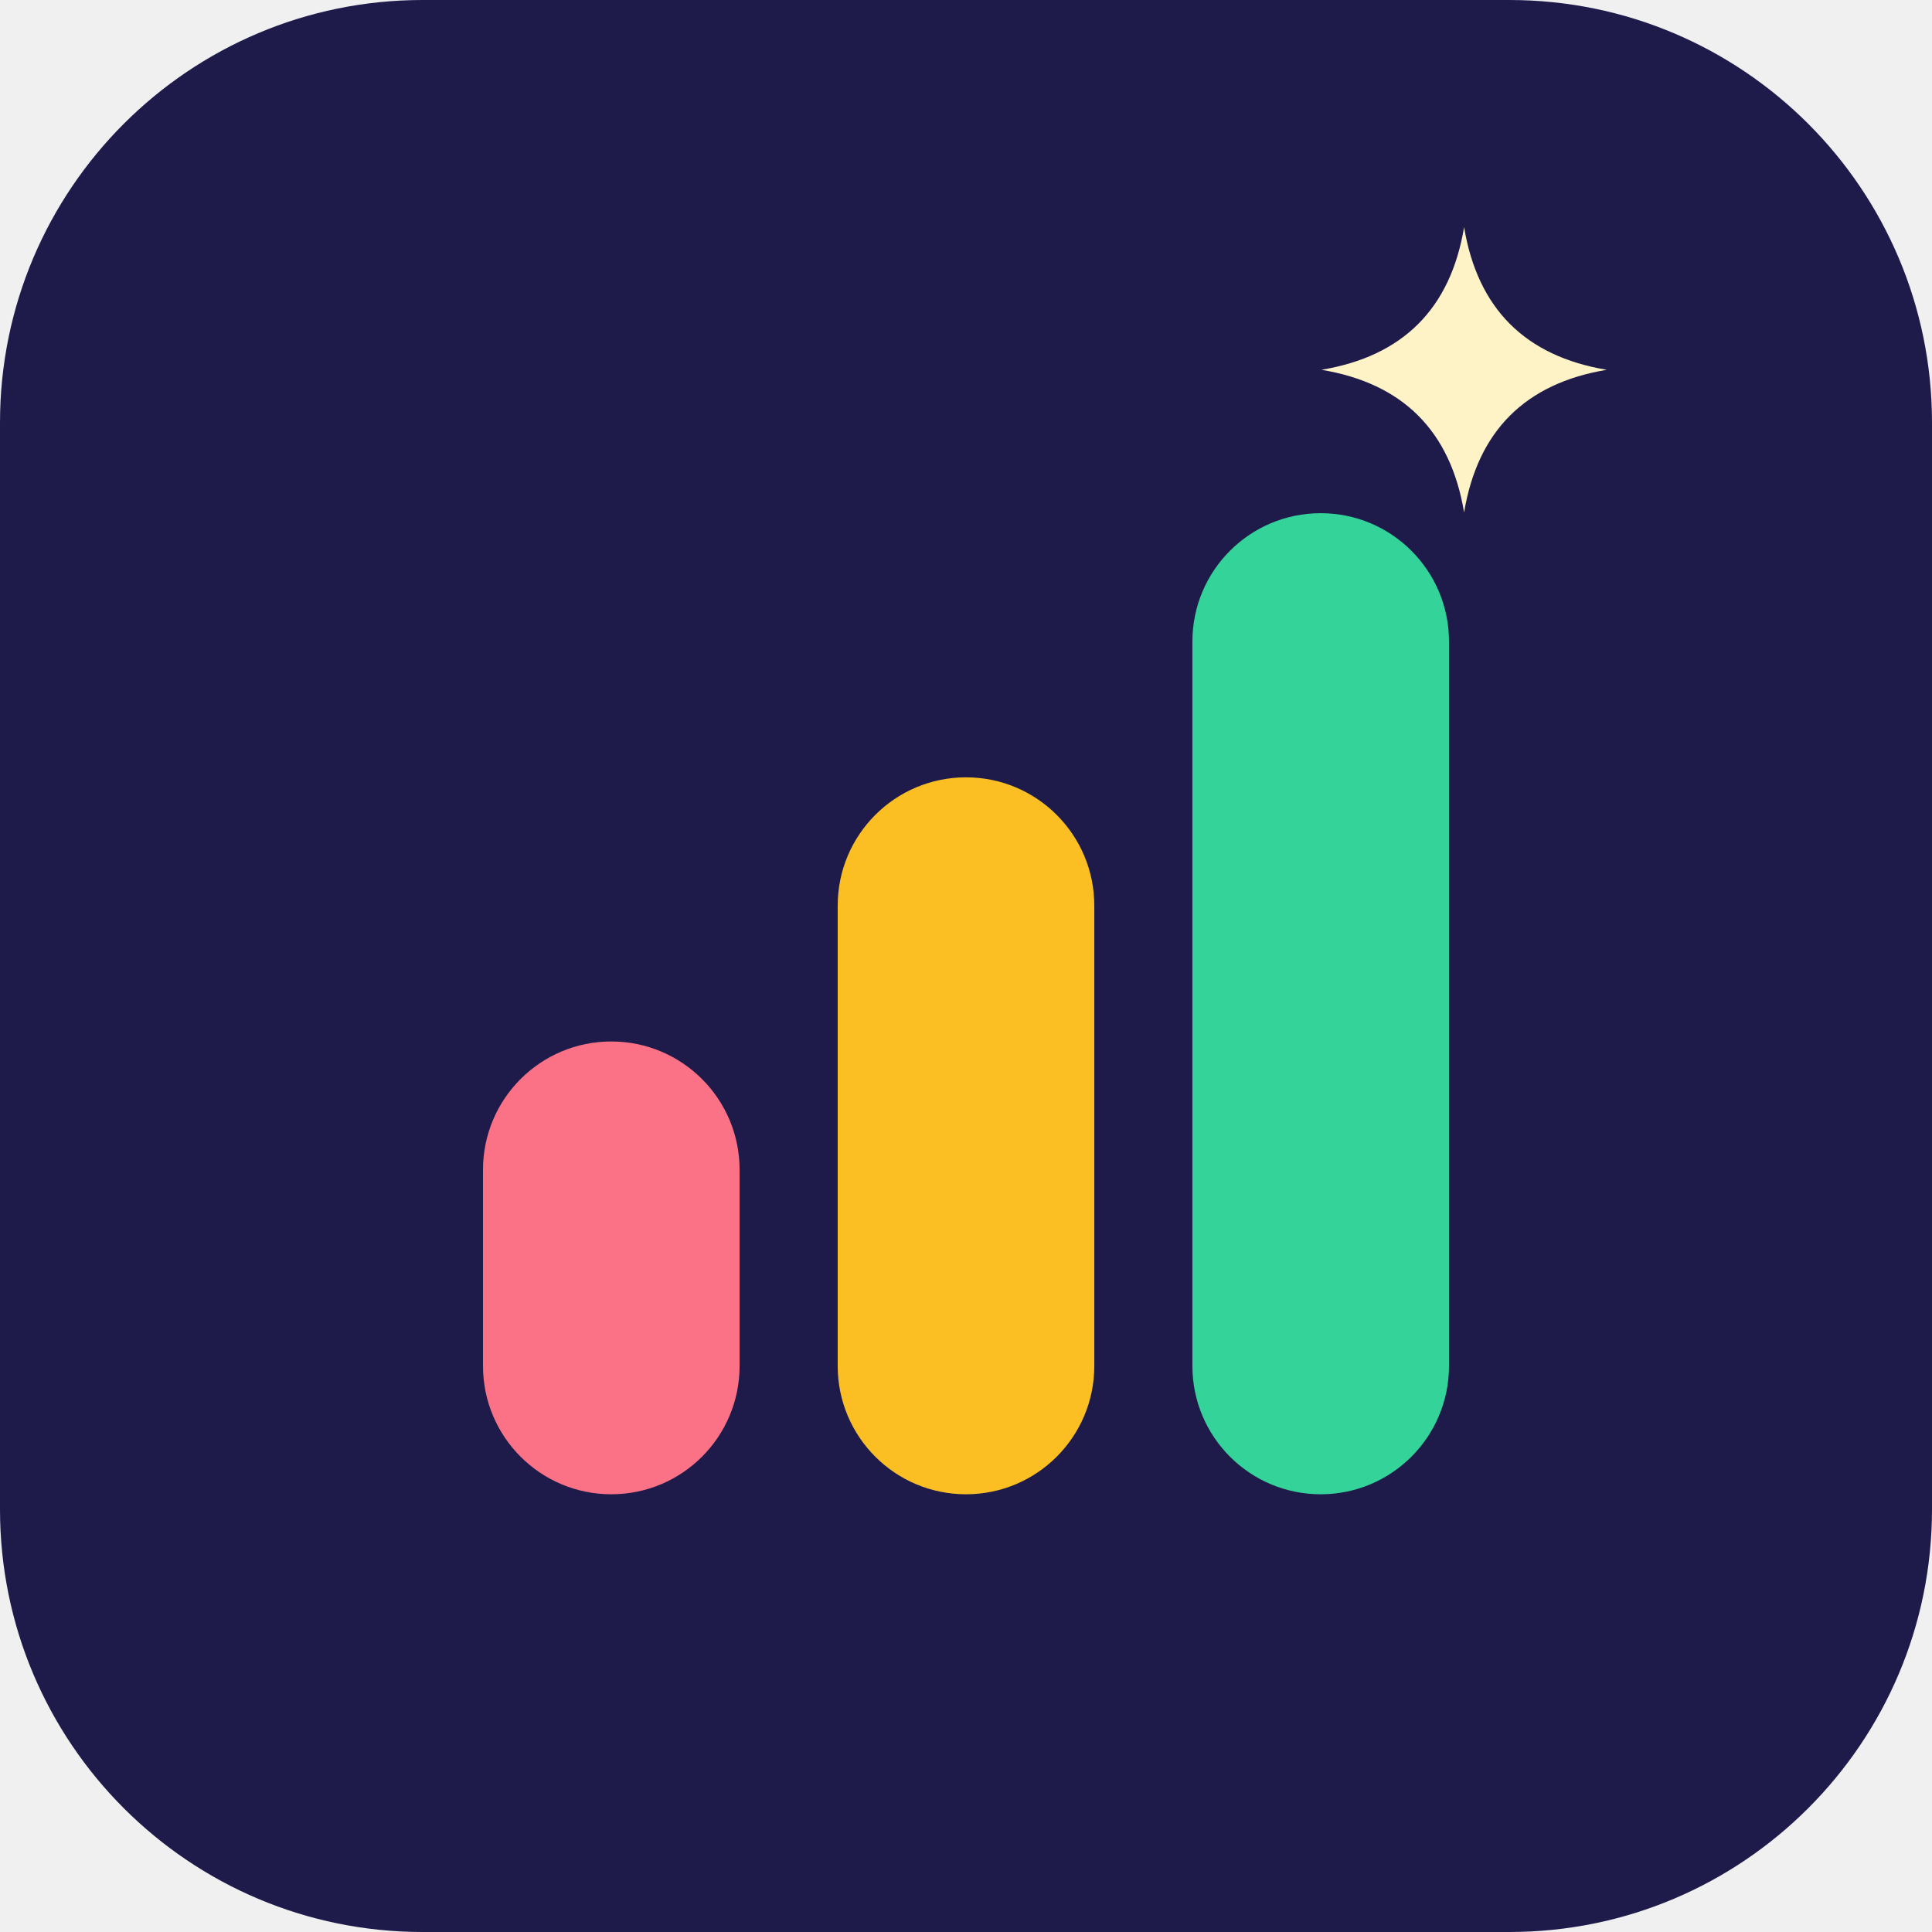
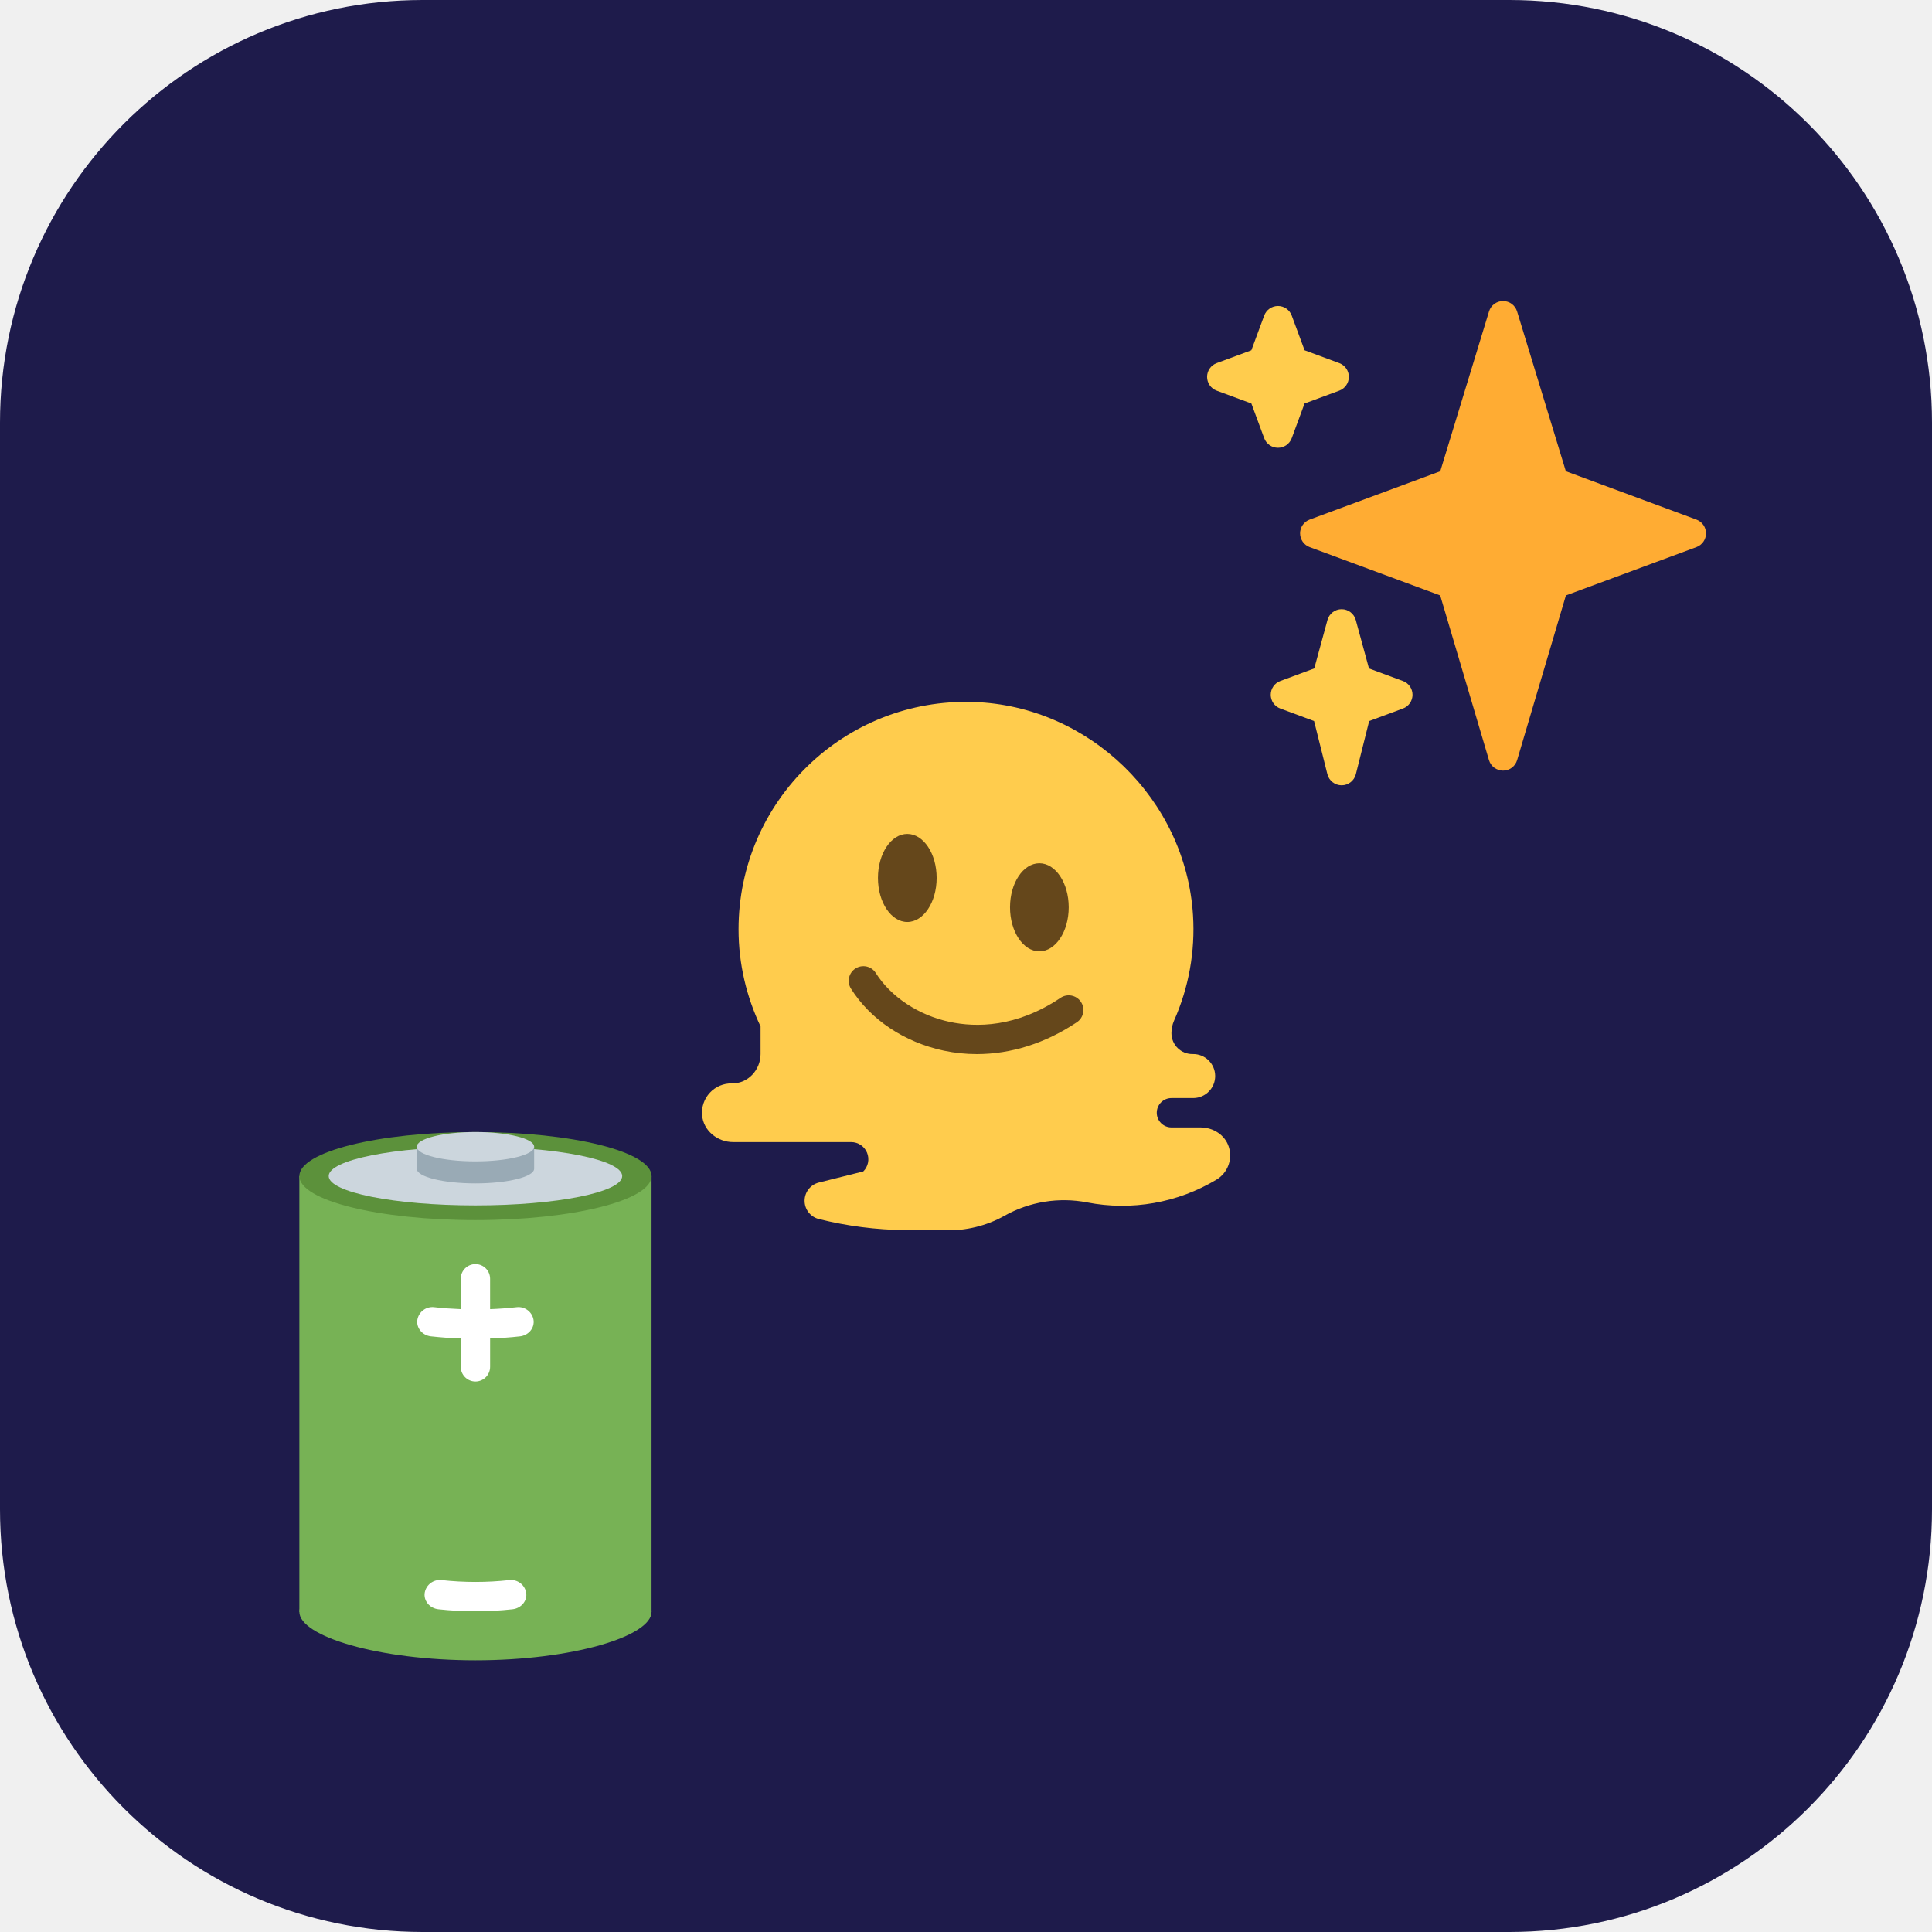
<svg xmlns="http://www.w3.org/2000/svg" viewBox="0 0 512 512">
  <rect width="512" height="512" rx="112" fill="#1E1B4B" />
-   <rect x="128" y="276" width="68" height="120" rx="34" fill="#FB7185" />
-   <rect x="222" y="206" width="68" height="190" rx="34" fill="#FBBF24" />
-   <rect x="316" y="136" width="68" height="260" rx="34" fill="#34D399" />
-   <path transform="translate(388 98) scale(.9)" d="M0 -42 Q6 -6 42 0 Q6 6 0 42 Q-6 6 -42 0 Q-6 -6 0 -42Z" fill="#FEF3C7" />
+   <svg x="56" y="300" width="140" height="140" viewBox="0 0 36 36">
+     <path fill="#77B255" d="M30 32.7c0 1.657-5.373 3.3-12 3.3S6 34.357 6 32.7c0-1.657 5.373-2.7 12-2.7s12 1.043 12 2.7z" />
+     <path fill="#77B255" d="M6 3h24v29.7H6z" />
+     <ellipse fill="#5C913B" cx="18" cy="3" rx="12" ry="3" />
+     <path fill="#FFF" d="M21.956 12.788c.091.544-.321 1.066-.922 1.136-.676.079-1.355.121-2.035.147V16a1 1 0 0 1-2 0v-1.93a26.188 26.188 0 0 1-2.035-.147c-.601-.07-1.012-.591-.922-1.136a1.042 1.042 0 0 1 1.152-.851c.6.07 1.202.109 1.804.133V10a1 1 0 0 1 2 0v2.07a24.781 24.781 0 0 0 1.804-.133 1.042 1.042 0 0 1 1.154.851zm-1.652 17.746a21.119 21.119 0 0 1-4.607 0 1.048 1.048 0 0 0-1.153.854c-.091.544.326 1.067.934 1.134 1.676.184 3.368.184 5.044 0 .609-.067 1.026-.59.934-1.134a1.047 1.047 0 0 0-1.152-.854z" />
+     <ellipse fill="#CCD6DD" cx="18" cy="3" rx="10" ry="2" />
+     <path fill="#99AAB5" d="M14 1v1.5c0 .552 1.791 1 4 1s4-.448 4-1V1h-8z" />
+     <ellipse fill="#CCD6DD" cx="18" cy="1" rx="4" ry="1" />
+   </svg>
+   <svg x="186" y="186" width="140" height="140" viewBox="0 0 36 36">
+     <path fill="#FFCC4D" d="M35.07 32.558a1.92 1.92 0 0 0 .836-2.241c-.259-.81-1.07-1.317-1.921-1.317H32a1 1 0 0 1 0-2h1.5a1.5 1.5 0 1 0-.04-3c-.8.021-1.46-.623-1.46-1.423v-.003c0-.293.06-.578.176-.847a15.294 15.294 0 0 0 1.294-7.191C32.978 6.66 26.411.269 18.524.009 9.724-.281 2.5 6.766 2.5 15.5c0 2.371.548 4.609 1.5 6.619v1.88c0 1.086-.865 2.021-1.951 2a2 2 0 0 0-2.034 2.167C.101 29.225 1.069 30 2.133 30h8.039A1.17 1.17 0 0 1 11 32l-3.03.757a1.281 1.281 0 0 0 0 2.485c1.932.483 3.914.737 5.905.756l2.712.026c1.406.014 2.803-.31 4.029-1a8.289 8.289 0 0 1 5.642-.913c3.028.588 6.167.034 8.812-1.553z" />
+     <path fill="#65471B" d="M18.736 24.003c-.754 0-1.504-.078-2.244-.234-2.693-.571-5.003-2.115-6.338-4.236a1 1 0 0 1 1.692-1.066c1.033 1.642 2.925 2.892 5.06 3.345 1.767.375 4.507.393 7.536-1.642a1 1 0 0 1 1.116 1.66c-2.129 1.43-4.489 2.173-6.822 2.173z" />
+     <ellipse fill="#65471B" cx="14" cy="12" rx="2" ry="3" />
+     <ellipse fill="#65471B" cx="23" cy="14" rx="2" ry="3" />
+   </svg>
+   <svg x="316" y="72" width="140" height="140" viewBox="0 0 36 36">
+     <path fill="#FFAC33" d="M34.347 16.893l-8.899-3.294-3.323-10.891c-.128-.42-.517-.708-.956-.708-.439 0-.828.288-.956.708l-3.322 10.891-8.9 3.294c-.393.146-.653.519-.653.938 0 .418.26.793.653.938l8.895 3.293 3.324 11.223c.126.424.516.715.959.715.442 0 .833-.291.959-.716l3.324-11.223 8.896-3.293c.391-.144.652-.518.652-.937 0-.418-.261-.792-.653-.938z" />
+     <path fill="#FFCC4D" d="M14.347 27.894l-2.314-.856-.9-3.3c-.118-.436-.513-.738-.964-.738-.451 0-.846.302-.965.737l-.9 3.3-2.313.856c-.393.145-.653.52-.653.938 0 .418.26.793.653.938l2.301.853.907 3.622c.112.444.511.756.97.756.459 0 .858-.312.97-.757l.907-3.622 2.301-.853c.393-.144.653-.519.653-.937 0-.418-.26-.793-.653-.937zM10.009 6.231l-2.364-.875-.876-2.365c-.145-.393-.519-.653-.938-.653-.418 0-.792.26-.938.653l-.875 2.365-2.365.875c-.393.146-.653.52-.653.938 0 .418.26.793.653.938l2.365.875.875 2.365c.146.393.52.653.938.653.418 0 .792-.26.938-.653l.875-2.365 2.365-.875c.393-.146.653-.52.653-.938 0-.418-.26-.792-.653-.938z" />
+   </svg>
</svg>
